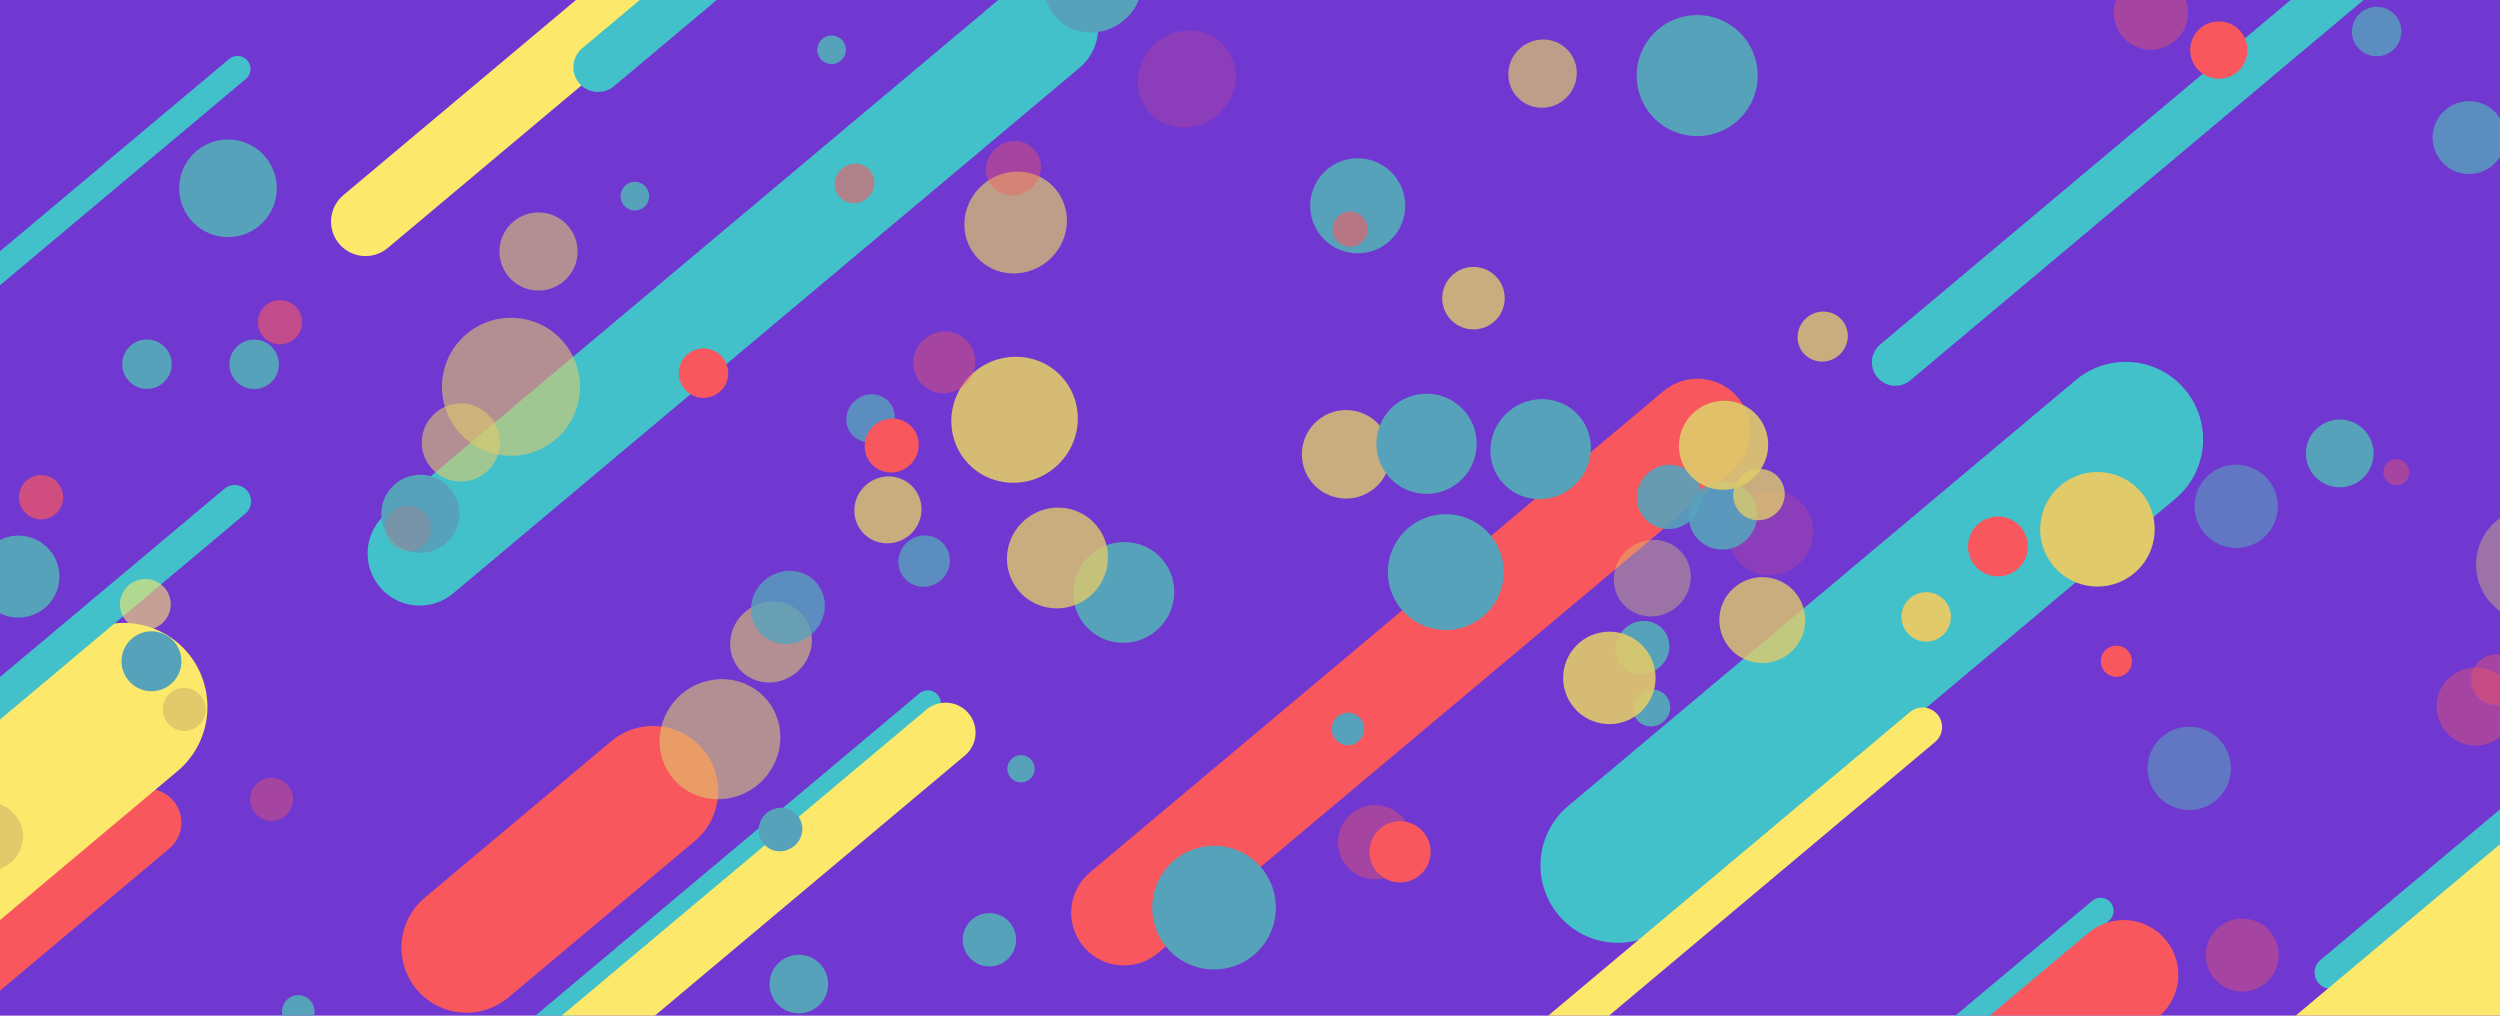
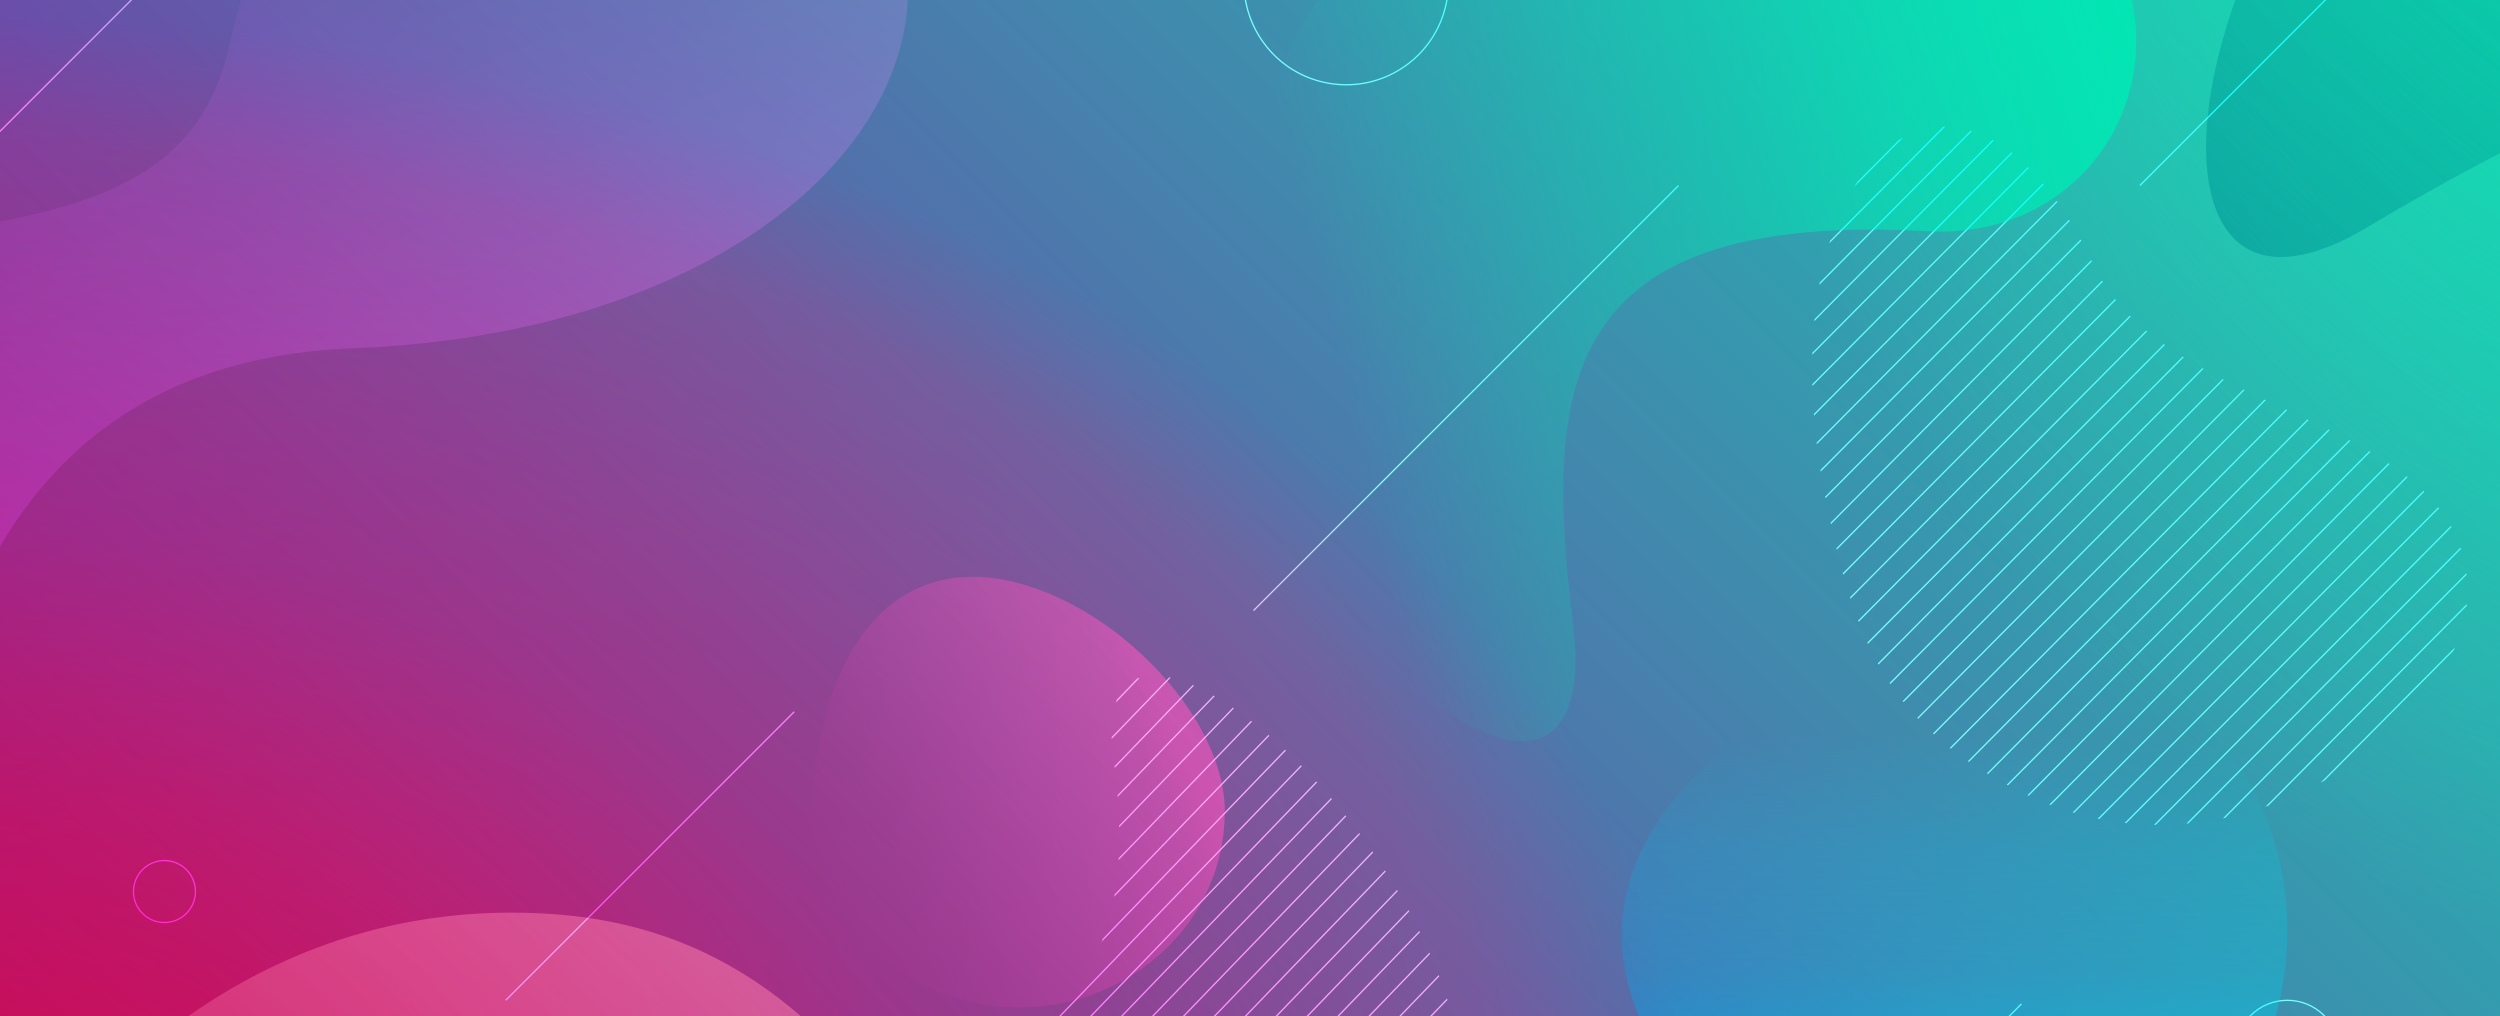
- <svg xmlns="http://www.w3.org/2000/svg" width="1920" height="780" viewBox="0 0 1920 780">
+ <svg xmlns="http://www.w3.org/2000/svg" xmlns:xlink="http://www.w3.org/1999/xlink" version="1.1" viewBox="0 0 1920 780">
  <defs>
-     <clipPath id="clip-home-desktop-banner-1">
-       <rect width="1920" height="780" />
+     <style>
+       .st0, .st1, .st2 {
+         fill: none;
+       }
+ 
+       .st3 {
+         fill: url(#linear-gradient1);
+       }
+ 
+       .st4 {
+         fill: url(#linear-gradient4);
+         mix-blend-mode: screen;
+       }
+ 
+       .st5 {
+         fill: url(#linear-gradient6);
+         opacity: .8;
+       }
+ 
+       .st1, .st2 {
+         stroke: #fff;
+         stroke-miterlimit: 10;
+       }
+ 
+       .st6 {
+         fill: url(#linear-gradient2);
+         mix-blend-mode: color-burn;
+       }
+ 
+       .st7 {
+         fill: url(#linear-gradient);
+       }
+ 
+       .st8 {
+         isolation: isolate;
+       }
+ 
+       .st9 {
+         clip-path: url(#clippath-1);
+       }
+ 
+       .st10 {
+         clip-path: url(#clippath-3);
+       }
+ 
+       .st11 {
+         clip-path: url(#clippath-2);
+       }
+ 
+       .st12 {
+         fill: url(#radial-gradient);
+         mix-blend-mode: lighten;
+       }
+ 
+       .st13 {
+         fill: url(#linear-gradient5);
+         mix-blend-mode: multiply;
+         opacity: .7;
+       }
+ 
+       .st2, .st14, .st15, .st16 {
+         mix-blend-mode: overlay;
+       }
+ 
+       .st15 {
+         fill: url(#linear-gradient3);
+         opacity: .6;
+       }
+ 
+       .st16 {
+         fill: url(#linear-gradient7);
+       }
+ 
+       .st17 {
+         clip-path: url(#clippath);
+       }
+ 
+       .st18 {
+         fill: url(#radial-gradient1);
+         mix-blend-mode: color;
+       }
+     </style>
+     <linearGradient id="linear-gradient" x1="145.7" y1="1078.8" x2="1774.3" y2="-549.8" gradientUnits="userSpaceOnUse">
+       <stop offset="0" stop-color="#8f19a6" />
+       <stop offset=".1" stop-color="#8428a7" />
+       <stop offset=".3" stop-color="#6851a9" />
+       <stop offset=".6" stop-color="#3a93ae" />
+       <stop offset="1" stop-color="#00e9b4" />
+     </linearGradient>
+     <clipPath id="clippath">
+       <rect class="st0" x="-17.2" y="-387" width="1954.4" height="1302.9" />
+     </clipPath>
+     <radialGradient id="radial-gradient" cx="2479.9" cy="-421.9" fx="2479.9" fy="-421.9" r="1297.4" gradientTransform="translate(350.8) scale(.7 1)" gradientUnits="userSpaceOnUse">
+       <stop offset="0" stop-color="#00e9b4" />
+       <stop offset="0" stop-color="#00e9b4" stop-opacity=".9" />
+       <stop offset=".3" stop-color="#00e9b4" stop-opacity=".6" />
+       <stop offset=".6" stop-color="#00e9b4" stop-opacity=".3" />
+       <stop offset=".8" stop-color="#00e9b4" stop-opacity=".1" />
+       <stop offset=".9" stop-color="#00e9b4" stop-opacity="0" />
+       <stop offset="1" stop-color="#00e9b4" stop-opacity="0" />
+     </radialGradient>
+     <radialGradient id="radial-gradient1" cx="247.2" cy="903.1" fx="247.2" fy="903.1" r="989.1" gradientTransform="translate(-403.2) scale(1.5 1)" gradientUnits="userSpaceOnUse">
+       <stop offset="0" stop-color="#ff3e83" />
+       <stop offset=".3" stop-color="#ff3e83" stop-opacity=".7" />
+       <stop offset=".5" stop-color="#ff3e83" stop-opacity=".4" />
+       <stop offset=".8" stop-color="#ff3e83" stop-opacity=".2" />
+       <stop offset=".9" stop-color="#ff3e83" stop-opacity="0" />
+       <stop offset="1" stop-color="#ff3e83" stop-opacity="0" />
+     </radialGradient>
+     <clipPath id="clippath-1">
+       <rect class="st0" x="-17.2" y="-387" width="1954.4" height="1302.9" />
+     </clipPath>
+     <linearGradient id="linear-gradient1" x1="384.3" y1="602.8" x2="1118.1" y2="602.8" gradientTransform="translate(2175.3 582.3) rotate(166.3)" gradientUnits="userSpaceOnUse">
+       <stop offset="0" stop-color="#00e9b4" />
+       <stop offset="0" stop-color="#00e9b4" stop-opacity=".9" />
+       <stop offset=".3" stop-color="#00e9b4" stop-opacity=".6" />
+       <stop offset=".6" stop-color="#00e9b4" stop-opacity=".3" />
+       <stop offset=".8" stop-color="#00e9b4" stop-opacity=".1" />
+       <stop offset=".9" stop-color="#00e9b4" stop-opacity="0" />
+       <stop offset="1" stop-color="#00e9b4" stop-opacity="0" />
+     </linearGradient>
+     <linearGradient id="linear-gradient2" x1="1904.5" y1="1716.1" x2="2351.4" y2="1495.2" gradientTransform="translate(173.4 1221.8) rotate(-76.7)" gradientUnits="userSpaceOnUse">
+       <stop offset="0" stop-color="#ff80ad" stop-opacity="0" />
+       <stop offset="0" stop-color="#ff80ad" stop-opacity="0" />
+       <stop offset=".2" stop-color="#ff80ad" stop-opacity=".1" />
+       <stop offset=".4" stop-color="#ff80ad" stop-opacity=".3" />
+       <stop offset=".6" stop-color="#ff80ad" stop-opacity=".5" />
+       <stop offset=".9" stop-color="#ff80ad" stop-opacity=".8" />
+       <stop offset="1" stop-color="#ff80ad" />
+     </linearGradient>
+     <linearGradient id="linear-gradient3" x1="628.1" y1="679.4" x2="896.3" y2="546.8" gradientTransform="matrix(1,0,0,1,0,0)" xlink:href="#linear-gradient2" />
+     <linearGradient id="linear-gradient4" x1="320.3" y1="827" x2="48.5" y2="-307.9" gradientTransform="translate(-67.1 157.4) rotate(-11.2)" gradientUnits="userSpaceOnUse">
+       <stop offset="0" stop-color="#8f19a6" />
+       <stop offset=".2" stop-color="#8f19a6" stop-opacity=".8" />
+       <stop offset=".4" stop-color="#8f19a6" stop-opacity=".5" />
+       <stop offset=".7" stop-color="#8f19a6" stop-opacity=".2" />
+       <stop offset=".9" stop-color="#8f19a6" stop-opacity="0" />
+       <stop offset="1" stop-color="#8f19a6" stop-opacity="0" />
+     </linearGradient>
+     <linearGradient id="linear-gradient5" x1="1469.2" y1="-319.2" x2="1197.4" y2="-1454.1" gradientTransform="translate(907.7 -401.3) rotate(53.6)" gradientUnits="userSpaceOnUse">
+       <stop offset="0" stop-color="#00c6db" />
+       <stop offset="0" stop-color="#00c6db" stop-opacity=".9" />
+       <stop offset=".3" stop-color="#00c6db" stop-opacity=".6" />
+       <stop offset=".5" stop-color="#00c6db" stop-opacity=".3" />
+       <stop offset=".7" stop-color="#00c6db" stop-opacity=".2" />
+       <stop offset=".9" stop-color="#00c6db" stop-opacity="0" />
+       <stop offset="1" stop-color="#00c6db" stop-opacity="0" />
+     </linearGradient>
+     <linearGradient id="linear-gradient6" x1="1259.8" y1="1727.7" x2="988" y2="592.8" gradientTransform="translate(907.7 -401.3) rotate(53.6)" xlink:href="#linear-gradient2" />
+     <linearGradient id="linear-gradient7" x1="877.7" y1="1042.4" x2="1280.7" y2="843.2" gradientTransform="translate(170.5 1277.6) rotate(-63)" xlink:href="#linear-gradient5" />
+     <clipPath id="clippath-2">
+       <path class="st0" d="M1895.1,449.2c5.4,101.9-175.8,239.8-339.3,160.9-107.7-52-132.1-120.1-153.4-225.3-53.4-263.8,104.7-393.8,205.5-181.3,56.6,119.3,280.1,112.7,287.2,245.7Z" />
+     </clipPath>
+     <clipPath id="clippath-3">
+       <path class="st0" d="M855.1,581.7c19.9,144.9-21.9,238.8-214.4,247.4-134.1,6-140.5,235.4,49.8,320.6,190.3,85.2,414.9-60.2,434.5-277.1,19.5-216.9-295.2-475-269.9-290.9Z" />
    </clipPath>
  </defs>
-   <g id="home-desktop-banner-1" clip-path="url(#clip-home-desktop-banner-1)">
-     <rect width="1920" height="780" fill="#7037d1" />
-     <line id="Line_1" data-name="Line 1" x2="509" transform="translate(1242.57 664.587) rotate(-40)" fill="none" stroke="#42c1ca" stroke-linecap="round" stroke-width="119" />
-     <line id="Line_2" data-name="Line 2" x2="509" transform="translate(1086.602 885.533) rotate(-40)" fill="none" stroke="#fce86a" stroke-linecap="round" stroke-width="30" />
-     <line id="Line_7" data-name="Line 7" x2="509" transform="translate(1455.594 278.278) rotate(-40)" fill="none" stroke="#42c1ca" stroke-linecap="round" stroke-width="36" />
-     <line id="Line_11" data-name="Line 11" x2="187" transform="translate(358.3 727.765) rotate(-40)" fill="none" stroke="#f8585d" stroke-linecap="round" stroke-width="100" />
-     <line id="Line_12" data-name="Line 12" x2="628" transform="translate(322.319 425.078) rotate(-40)" fill="none" stroke="#42c1ca" stroke-linecap="round" stroke-width="80" />
-     <line id="Line_13" data-name="Line 13" x2="628" transform="translate(280.738 170.168) rotate(-40)" fill="none" stroke="#fce86a" stroke-linecap="round" stroke-width="53" />
-     <line id="Line_14" data-name="Line 14" x2="628" transform="translate(459.333 51.64) rotate(-40)" fill="none" stroke="#42c1ca" stroke-linecap="round" stroke-width="38" />
-     <line id="Line_15" data-name="Line 15" x2="628" transform="translate(-298.684 456.634) rotate(-40)" fill="none" stroke="#42c1ca" stroke-linecap="round" stroke-width="20" />
-     <line id="Line_18" data-name="Line 18" x2="628" transform="translate(-367.781 1035.471) rotate(-40)" fill="none" stroke="#f8585d" stroke-linecap="round" stroke-width="52" />
-     <line id="Line_17" data-name="Line 17" x2="628" transform="translate(-386.264 946.547) rotate(-40)" fill="none" stroke="#fce86a" stroke-linecap="round" stroke-width="129" />
-     <line id="Line_8" data-name="Line 8" x2="575" transform="translate(863.19 700.956) rotate(-40)" fill="none" stroke="#f8585d" stroke-linecap="round" stroke-width="81" />
-     <line id="Line_3" data-name="Line 3" x2="509" transform="translate(1223.313 1026.678) rotate(-40)" fill="none" stroke="#42c1ca" stroke-linecap="round" stroke-width="20" />
-     <line id="Line_5" data-name="Line 5" x2="509" transform="translate(1790.082 746.913) rotate(-40)" fill="none" stroke="#42c1ca" stroke-linecap="round" stroke-width="25" />
-     <line id="Line_4" data-name="Line 4" x2="509" transform="translate(1241.021 1075.785) rotate(-40)" fill="none" stroke="#f8585d" stroke-linecap="round" stroke-width="84" />
-     <circle id="Ellipse_91" data-name="Ellipse 91" cx="19" cy="19" r="19" transform="translate(1452.537 471.434) rotate(-40)" fill="#e0ca6a" />
-     <circle id="Ellipse_107" data-name="Ellipse 107" cx="33" cy="33" r="33" transform="translate(1306.96 472.184) rotate(-40)" fill="#e0ca6a" opacity="0.8" />
-     <circle id="Ellipse_94" data-name="Ellipse 94" cx="12" cy="12" r="12" transform="translate(1608.477 506.371) rotate(-40)" fill="#f8585d" />
-     <circle id="Ellipse_95" data-name="Ellipse 95" cx="32" cy="32" r="32" transform="translate(1636.275 586.172) rotate(-40)" fill="#56a2bb" opacity="0.6" />
-     <circle id="Ellipse_99" data-name="Ellipse 99" cx="28" cy="28" r="28" transform="translate(1682.601 730.057) rotate(-40)" fill="#f8585d" opacity="0.4" />
-     <circle id="Ellipse_100" data-name="Ellipse 100" cx="30" cy="30" r="30" transform="translate(1859.029 538.938) rotate(-40)" fill="#f8585d" opacity="0.4" />
-     <circle id="Ellipse_96" data-name="Ellipse 96" cx="32" cy="32" r="32" transform="translate(1672.339 384.903) rotate(-40)" fill="#56a2bb" opacity="0.6" />
-     <circle id="Ellipse_97" data-name="Ellipse 97" cx="26" cy="26" r="26" transform="translate(1760.294 345.04) rotate(-40)" fill="#56a2bb" />
-     <circle id="Ellipse_103" data-name="Ellipse 103" cx="28" cy="28" r="28" transform="translate(1856.779 102.21) rotate(-40)" fill="#56a2bb" opacity="0.8" />
-     <circle id="Ellipse_104" data-name="Ellipse 104" cx="19" cy="19" r="19" transform="translate(1798.505 21.872) rotate(-40)" fill="#56a2bb" opacity="0.8" />
-     <circle id="Ellipse_105" data-name="Ellipse 105" cx="22" cy="22" r="22" transform="translate(1673.075 35.741) rotate(-40)" fill="#f8585d" />
-     <circle id="Ellipse_106" data-name="Ellipse 106" cx="28.5" cy="28.5" r="28.5" transform="translate(1611.773 6.245) rotate(-40)" fill="#f8585d" opacity="0.4" />
-     <circle id="Ellipse_118" data-name="Ellipse 118" cx="46.5" cy="46.5" r="46.5" transform="translate(1237.932 52.326) rotate(-40)" fill="#56a2bb" />
-     <circle id="Ellipse_98" data-name="Ellipse 98" cx="10" cy="10" r="10" transform="translate(1826.289 361.461) rotate(-40)" fill="#f8585d" opacity="0.4" />
-     <circle id="Ellipse_92" data-name="Ellipse 92" cx="23" cy="23" r="23" transform="translate(1502.03 416.85) rotate(-40)" fill="#f8585d" />
-     <circle id="Ellipse_93" data-name="Ellipse 93" cx="44" cy="44" r="44" transform="translate(1548.838 401.07) rotate(-40)" fill="#e0ca6a" />
-     <circle id="Ellipse_101" data-name="Ellipse 101" cx="19.5" cy="19.5" r="19.5" transform="translate(1889.82 519.628) rotate(-40)" fill="#f8585d" opacity="0.4" />
-     <circle id="Ellipse_102" data-name="Ellipse 102" cx="44" cy="44" r="44" transform="translate(1883.62 428.231) rotate(-40)" fill="#e0ca6a" opacity="0.4" />
-     <ellipse id="Ellipse_109" data-name="Ellipse 109" cx="14.5" cy="14" rx="14.5" ry="14" transform="translate(1248.301 542.291) rotate(-40)" fill="#56a2bb" />
-     <ellipse id="Ellipse_110" data-name="Ellipse 110" cx="21" cy="20" rx="21" ry="20" transform="translate(1232.521 495.483) rotate(-40)" fill="#56a2bb" />
-     <ellipse id="Ellipse_111" data-name="Ellipse 111" cx="30" cy="29" rx="30" ry="29" transform="translate(1227.343 441.085) rotate(-40)" fill="#e0ca6a" opacity="0.4" />
-     <ellipse id="Ellipse_123" data-name="Ellipse 123" cx="39" cy="38" rx="39" ry="38" transform="translate(1128.927 340.909) rotate(-40)" fill="#56a2bb" />
-     <ellipse id="Ellipse_112" data-name="Ellipse 112" cx="33" cy="32" rx="33" ry="32" transform="translate(1314.162 406.092) rotate(-40)" fill="#f8585d" opacity="0.2" />
-     <ellipse id="Ellipse_114" data-name="Ellipse 114" cx="26.5" cy="26" rx="26.5" ry="26" transform="translate(1286.206 392.999) rotate(-40)" fill="#56a2bb" opacity="0.9" />
-     <ellipse id="Ellipse_115" data-name="Ellipse 115" cx="25" cy="24.5" rx="25" ry="24.5" transform="translate(1246.979 378.92) rotate(-40)" fill="#56a2bb" opacity="0.9" />
-     <ellipse id="Ellipse_117" data-name="Ellipse 117" cx="19.5" cy="19" rx="19.5" ry="19" transform="translate(1372.68 256.473) rotate(-40)" fill="#e0ca6a" opacity="0.8" />
-     <ellipse id="Ellipse_119" data-name="Ellipse 119" cx="26.5" cy="26" rx="26.5" ry="26" transform="translate(1147.669 53.657) rotate(-40)" fill="#e0ca6a" opacity="0.7" />
-     <circle id="Ellipse_120" data-name="Ellipse 120" cx="24" cy="24" r="24" transform="translate(1097.808 226.037) rotate(-40)" fill="#e0ca6a" opacity="0.8" />
-     <circle id="Ellipse_124" data-name="Ellipse 124" cx="34" cy="34" r="34" transform="translate(985.921 344.723) rotate(-40)" fill="#e0ca6a" opacity="0.8" />
-     <circle id="Ellipse_127" data-name="Ellipse 127" cx="12.5" cy="12.5" r="12.5" transform="translate(1017.631 558.311) rotate(-40)" fill="#56a2bb" />
-     <circle id="Ellipse_132" data-name="Ellipse 132" cx="10.5" cy="10.5" r="10.5" transform="translate(769.343 589.114) rotate(-40)" fill="#56a2bb" />
-     <circle id="Ellipse_131" data-name="Ellipse 131" cx="20.5" cy="20.5" r="20.5" transform="translate(730.989 719.202) rotate(-40)" fill="#56a2bb" />
-     <circle id="Ellipse_133" data-name="Ellipse 133" cx="22.5" cy="22.5" r="22.5" transform="translate(581.812 752.998) rotate(-40)" fill="#56a2bb" />
-     <ellipse id="Ellipse_135" data-name="Ellipse 135" cx="47" cy="45.5" rx="47" ry="45.5" transform="translate(487.7 563.054) rotate(-40)" fill="#e0ca6a" opacity="0.6" />
-     <ellipse id="Ellipse_136" data-name="Ellipse 136" cx="32" cy="30.5" rx="32" ry="30.5" transform="translate(548.015 490.252) rotate(-40)" fill="#e0ca6a" opacity="0.6" />
-     <ellipse id="Ellipse_137" data-name="Ellipse 137" cx="29" cy="27.5" rx="29" ry="27.5" transform="translate(565.211 464.073) rotate(-40)" fill="#56a2bb" opacity="0.8" />
-     <ellipse id="Ellipse_138" data-name="Ellipse 138" cx="20" cy="19.5" rx="20" ry="19.5" transform="translate(681.861 428.852) rotate(-40)" fill="#56a2bb" opacity="0.8" />
-     <ellipse id="Ellipse_142" data-name="Ellipse 142" cx="40" cy="38.5" rx="40" ry="38.5" transform="translate(724.634 167.126) rotate(-40)" fill="#e0ca6a" opacity="0.7" />
-     <ellipse id="Ellipse_144" data-name="Ellipse 144" cx="38.5" cy="36.5" rx="38.5" ry="36.5" transform="translate(858.445 57.455) rotate(-40)" fill="#f8585d" opacity="0.2" />
-     <ellipse id="Ellipse_170" data-name="Ellipse 170" cx="38.5" cy="36.5" rx="38.5" ry="36.5" transform="translate(786.753 -15.539) rotate(-40)" fill="#56a2bb" />
-     <ellipse id="Ellipse_141" data-name="Ellipse 141" cx="19" cy="18" rx="19" ry="18" transform="translate(642.439 319.641) rotate(-40)" fill="#56a2bb" opacity="0.8" />
-     <circle id="Ellipse_149" data-name="Ellipse 149" cx="19" cy="19" r="19" transform="translate(513.514 284.228) rotate(-40)" fill="#f8585d" />
-     <circle id="Ellipse_153" data-name="Ellipse 153" cx="30" cy="30" r="30" transform="translate(371.326 189.451) rotate(-40)" fill="#e0ca6a" opacity="0.6" />
-     <circle id="Ellipse_158" data-name="Ellipse 158" cx="37.5" cy="37.5" r="37.5" transform="translate(122.253 139.977) rotate(-40)" fill="#56a2bb" />
-     <circle id="Ellipse_159" data-name="Ellipse 159" cx="19" cy="19" r="19" transform="translate(86.101 277.356) rotate(-40)" fill="#56a2bb" />
-     <circle id="Ellipse_160" data-name="Ellipse 160" cx="19" cy="19" r="19" transform="translate(168.429 277.461) rotate(-40)" fill="#56a2bb" />
-     <circle id="Ellipse_161" data-name="Ellipse 161" cx="17" cy="17" r="17" transform="translate(191.111 245.374) rotate(-40)" fill="#f8585d" opacity="0.6" />
-     <circle id="Ellipse_162" data-name="Ellipse 162" cx="17" cy="17" r="17" transform="translate(7.577 379.797) rotate(-40)" fill="#f8585d" opacity="0.7" />
-     <circle id="Ellipse_165" data-name="Ellipse 165" cx="16.5" cy="16.5" r="16.5" transform="translate(118.243 542.797) rotate(-40)" fill="#e0ca6a" />
-     <circle id="Ellipse_167" data-name="Ellipse 167" cx="16.5" cy="16.5" r="16.5" transform="translate(185.313 611.838) rotate(-40)" fill="#f8585d" opacity="0.4" />
-     <circle id="Ellipse_169" data-name="Ellipse 169" cx="12.5" cy="12.5" r="12.5" transform="translate(211.475 775.253) rotate(-40)" fill="#56a2bb" />
-     <circle id="Ellipse_168" data-name="Ellipse 168" cx="26" cy="26" r="26" transform="translate(-44.934 639.251) rotate(-40)" fill="#e0ca6a" />
-     <circle id="Ellipse_166" data-name="Ellipse 166" cx="23" cy="23" r="23" transform="translate(83.928 505.014) rotate(-40)" fill="#56a2bb" />
-     <circle id="Ellipse_163" data-name="Ellipse 163" cx="31.5" cy="31.5" r="31.5" transform="translate(-30.25 438.95) rotate(-40)" fill="#56a2bb" />
-     <circle id="Ellipse_154" data-name="Ellipse 154" cx="30" cy="30" r="30" transform="translate(311.646 336.128) rotate(-40)" fill="#e0ca6a" opacity="0.6" />
-     <circle id="Ellipse_155" data-name="Ellipse 155" cx="53" cy="53" r="53" transform="translate(317.765 290.526) rotate(-40)" fill="#e0ca6a" opacity="0.6" />
-     <ellipse id="Ellipse_150" data-name="Ellipse 150" cx="15.5" cy="15" rx="15.5" ry="15" transform="translate(634.786 139.39) rotate(-40)" fill="#f8585d" opacity="0.6" />
-     <ellipse id="Ellipse_139" data-name="Ellipse 139" cx="26" cy="25.5" rx="26" ry="25.5" transform="translate(645.619 388.771) rotate(-40)" fill="#e0ca6a" opacity="0.8" />
-     <ellipse id="Ellipse_145" data-name="Ellipse 145" cx="39" cy="38.5" rx="39" ry="38.5" transform="translate(808.437 450.573) rotate(-40)" fill="#56a2bb" />
-     <circle id="Ellipse_128" data-name="Ellipse 128" cx="23.5" cy="23.5" r="23.5" transform="translate(1042.146 651.311) rotate(-40)" fill="#f8585d" />
-     <circle id="Ellipse_129" data-name="Ellipse 129" cx="28.5" cy="28.5" r="28.5" transform="translate(1015.871 643.333) rotate(-40)" fill="#f8585d" opacity="0.4" />
-     <circle id="Ellipse_130" data-name="Ellipse 130" cx="47.5" cy="47.5" r="47.5" transform="translate(865.461 691.218) rotate(-40)" fill="#56a2bb" />
-     <circle id="Ellipse_125" data-name="Ellipse 125" cx="38.5" cy="38.5" r="38.5" transform="translate(1041.333 336.085) rotate(-40)" fill="#56a2bb" />
-     <circle id="Ellipse_126" data-name="Ellipse 126" cx="44.5" cy="44.5" r="44.5" transform="translate(1047.682 433.884) rotate(-40)" fill="#56a2bb" />
-     <circle id="Ellipse_122" data-name="Ellipse 122" cx="36.5" cy="36.5" r="36.5" transform="translate(991.291 153.545) rotate(-40)" fill="#56a2bb" />
-     <circle id="Ellipse_121" data-name="Ellipse 121" cx="13.5" cy="13.5" r="13.5" transform="translate(1017.865 174.325) rotate(-40)" fill="#f8585d" opacity="0.6" />
-     <ellipse id="Ellipse_143" data-name="Ellipse 143" cx="21.5" cy="20.5" rx="21.5" ry="20.5" transform="translate(748.698 127.352) rotate(-40)" fill="#f8585d" opacity="0.4" />
-     <circle id="Ellipse_151" data-name="Ellipse 151" cx="11" cy="11" r="11" transform="translate(623.17 36.871) rotate(-40)" fill="#56a2bb" />
-     <circle id="Ellipse_152" data-name="Ellipse 152" cx="11" cy="11" r="11" transform="translate(472.083 149.289) rotate(-40)" fill="#56a2bb" />
-     <ellipse id="Ellipse_146" data-name="Ellipse 146" cx="39" cy="38.5" rx="39" ry="38.5" transform="translate(757.516 424.114) rotate(-40)" fill="#e0ca6a" opacity="0.8" />
-     <ellipse id="Ellipse_147" data-name="Ellipse 147" cx="49" cy="48" rx="49" ry="48" transform="translate(710.803 317.104) rotate(-40)" fill="#e0ca6a" opacity="0.9" />
-     <ellipse id="Ellipse_148" data-name="Ellipse 148" cx="24" cy="23.5" rx="24" ry="23.5" transform="translate(691.713 275.685) rotate(-40)" fill="#f8585d" opacity="0.4" />
-     <circle id="Ellipse_157" data-name="Ellipse 157" cx="30" cy="30" r="30" transform="translate(280.591 390.906) rotate(-40)" fill="#56a2bb" />
-     <line id="Line_6" data-name="Line 6" x2="509" transform="translate(1767.595 874.131) rotate(-40)" fill="none" stroke="#fce86a" stroke-linecap="round" stroke-width="150" />
-     <line id="Line_10" data-name="Line 10" x2="509" transform="translate(322.667 867.319) rotate(-40)" fill="none" stroke="#42c1ca" stroke-linecap="round" stroke-width="20" />
-     <line id="Line_9" data-name="Line 9" x2="509" transform="translate(336.316 889.807) rotate(-40)" fill="none" stroke="#fce86a" stroke-linecap="round" stroke-width="46" />
-     <ellipse id="Ellipse_134" data-name="Ellipse 134" cx="17" cy="16.5" rx="17" ry="16.5" transform="translate(575.779 635.352) rotate(-40)" fill="#56a2bb" />
-     <line id="Line_16" data-name="Line 16" x2="628" transform="translate(-300.759 788.643) rotate(-40)" fill="none" stroke="#42c1ca" stroke-linecap="round" stroke-width="25" />
-     <circle id="Ellipse_164" data-name="Ellipse 164" cx="19.5" cy="19.5" r="19.5" transform="translate(84.166 461.737) rotate(-40)" fill="#fce86a" opacity="0.6" />
-     <circle id="Ellipse_156" data-name="Ellipse 156" cx="17.5" cy="17.5" r="17.5" transform="translate(288.701 403.682) rotate(-40)" fill="#f8585d" opacity="0.2" />
-     <ellipse id="Ellipse_113" data-name="Ellipse 113" cx="20" cy="19.5" rx="20" ry="19.5" transform="translate(1323.028 377.765) rotate(-40)" fill="#e0ca6a" opacity="0.8" />
-     <ellipse id="Ellipse_116" data-name="Ellipse 116" cx="34.5" cy="34" rx="34.5" ry="34" transform="translate(1275.392 338.107) rotate(-40)" fill="#e0ca6a" opacity="0.9" />
-     <circle id="Ellipse_108" data-name="Ellipse 108" cx="35.5" cy="35.5" r="35.5" transform="translate(1185.986 516.255) rotate(-40)" fill="#e0ca6a" opacity="0.9" />
-     <ellipse id="Ellipse_140" data-name="Ellipse 140" cx="21" cy="20.5" rx="21" ry="20.5" transform="translate(655.568 339.955) rotate(-40)" fill="#f8585d" />
+   <g class="st8">
+     <g id="_图层_2" data-name="图层_2">
+       <g>
+         <g>
+           <rect class="st7" x="-17.2" y="-387" width="1954.4" height="1302.9" />
+           <g class="st17">
+             <g>
+               <ellipse class="st12" cx="2092.9" cy="-421.9" rx="911.4" ry="1297.3" />
+               <ellipse class="st18" cx="-25.1" cy="903.1" rx="1513" ry="989.1" />
+             </g>
+           </g>
+         </g>
+         <g class="st9">
+           <g>
+             <path class="st3" d="M1208.2,480.8c-21.5-180.9-15.3-319.3,272.6-303.2,166.9,9.4,249-221.2,13.9-331.6S976.8-88.5,947.5,181.1c-29.3,269.6,288.1,529.6,260.8,299.7Z" />
+             <path class="st6" d="M2343.8-431.2c30.6,149.3,306.6,24.6,119.6,124.5-187,99.8-396.8,71.8-468.6-62.7-71.8-134.5-79.4-325.2,127.6-371,204.4-45.3,204.4,226.5,221.4,309.2Z" />
+             <path class="st15" d="M940.6,623.7c0,82.8-70.8,150-158.2,150s-158.2-67.1-158.2-150,35.3-180.7,122.7-180.7,193.8,97.8,193.8,180.7Z" />
+             <path class="st4" d="M-370.9,363.6C-218.5,90.2,126.2,259.9,176.1,35c49.7-224.1,210.9-333.3,354.1-258.8,320.4,166.7,151,475.5-259.3,491.3C-60.2,280.3-93.1,620.7-62.4,926c30.7,305.3-538-150.4-308.5-562.4Z" />
+             <path class="st13" d="M2196.1-343.7c312.3,21.7,305.1,405.9,530,355.5,224-50.2,391.3,49.3,384.7,210.6-14.7,360.9-366.2,338.8-555-26-152.3-294.3-474.3-179.4-737.7-21.9-263.3,157.5-92.5-550.9,378-518.2Z" />
+             <path class="st5" d="M424.2,702c312.3,21.7,305.1,405.9,530,355.5,224-50.2,391.3,49.3,384.7,210.6-14.7,360.9-366.2,338.8-555-26-152.3-294.3-474.3-179.4-737.7-21.9-263.3,157.5-92.5-550.9,378-518.2Z" />
+             <path class="st16" d="M1636.7,513c110.9,56.5,152.4,197.2,92.7,314.2-59.6,117-197.9,166-308.7,109.4-110.9-56.5-217.7-170.6-158.1-287.5,59.6-117,263.2-192.6,374.1-136.1Z" />
+             <g class="st14">
+               <g class="st11">
+                 <g>
+                   <line class="st1" x1="1316.2" y1="1119.2" x2="1929.6" y2="501.6" />
+                   <line class="st1" x1="1314.8" y1="1096.5" x2="1928.2" y2="478.9" />
+                   <line class="st1" x1="1313.4" y1="1073.8" x2="1926.8" y2="456.2" />
+                   <line class="st1" x1="1312" y1="1051.1" x2="1925.4" y2="433.5" />
+                   <line class="st1" x1="1310.6" y1="1028.4" x2="1924" y2="410.9" />
+                   <line class="st1" x1="1309.2" y1="1005.7" x2="1922.5" y2="388.2" />
+                   <line class="st1" x1="1307.8" y1="983" x2="1921.1" y2="365.5" />
+                   <line class="st1" x1="1306.3" y1="960.4" x2="1919.7" y2="342.8" />
+                   <line class="st1" x1="1304.9" y1="937.7" x2="1918.3" y2="320.1" />
+                   <line class="st1" x1="1303.5" y1="915" x2="1916.9" y2="297.4" />
+                   <line class="st1" x1="1302.1" y1="892.3" x2="1915.5" y2="274.7" />
+                   <line class="st1" x1="1300.7" y1="869.6" x2="1914.1" y2="252" />
+                   <line class="st1" x1="1299.3" y1="846.9" x2="1912.7" y2="229.4" />
+                   <line class="st1" x1="1297.9" y1="824.2" x2="1911.3" y2="206.7" />
+                   <line class="st1" x1="1296.5" y1="801.6" x2="1909.9" y2="184" />
+                   <line class="st1" x1="1295.1" y1="778.9" x2="1908.4" y2="161.3" />
+                   <line class="st1" x1="1293.7" y1="756.2" x2="1907" y2="138.6" />
+                   <line class="st1" x1="1292.2" y1="733.5" x2="1905.6" y2="115.9" />
+                   <line class="st1" x1="1290.8" y1="710.8" x2="1904.2" y2="93.2" />
+                   <line class="st1" x1="1289.4" y1="688.1" x2="1902.8" y2="70.6" />
+                   <line class="st1" x1="1288" y1="665.4" x2="1901.4" y2="47.9" />
+                   <line class="st1" x1="1286.6" y1="642.7" x2="1900" y2="25.2" />
+                   <line class="st1" x1="1285.2" y1="620.1" x2="1898.6" y2="2.5" />
+                   <line class="st1" x1="1283.8" y1="597.4" x2="1897.2" y2="-20.2" />
+                   <line class="st1" x1="1282.4" y1="574.7" x2="1895.8" y2="-42.9" />
+                   <line class="st1" x1="1281" y1="552" x2="1894.3" y2="-65.6" />
+                   <line class="st1" x1="1279.6" y1="529.3" x2="1892.9" y2="-88.3" />
+                   <line class="st1" x1="1278.1" y1="506.6" x2="1891.5" y2="-110.9" />
+                   <line class="st1" x1="1276.7" y1="483.9" x2="1890.1" y2="-133.6" />
+                   <line class="st1" x1="1275.3" y1="461.3" x2="1888.7" y2="-156.3" />
+                   <line class="st1" x1="1273.9" y1="438.6" x2="1887.3" y2="-179" />
+                   <line class="st1" x1="1272.5" y1="415.9" x2="1885.9" y2="-201.7" />
+                   <line class="st1" x1="1271.1" y1="393.2" x2="1884.5" y2="-224.4" />
+                   <line class="st1" x1="1269.7" y1="370.5" x2="1883.1" y2="-247.1" />
+                   <line class="st1" x1="1268.3" y1="347.8" x2="1881.7" y2="-269.7" />
+                   <line class="st1" x1="1266.9" y1="325.1" x2="1880.2" y2="-292.4" />
+                   <line class="st1" x1="1265.5" y1="302.4" x2="1878.8" y2="-315.1" />
+                   <line class="st1" x1="1264" y1="279.8" x2="1877.4" y2="-337.8" />
+                   <line class="st1" x1="1262.6" y1="257.1" x2="1876" y2="-360.5" />
+                   <line class="st1" x1="1261.2" y1="234.4" x2="1874.6" y2="-383.2" />
+                 </g>
+                 <path class="st1" d="M1680.1-134.8" />
+               </g>
+             </g>
+             <g class="st14">
+               <g class="st10">
+                 <g>
+                   <line class="st1" x1="473.3" y1="1700.4" x2="1210" y2="936.1" />
+                   <line class="st1" x1="472.9" y1="1676.2" x2="1209.6" y2="911.9" />
+                   <line class="st1" x1="472.4" y1="1652" x2="1209.2" y2="887.8" />
+                   <line class="st1" x1="472" y1="1627.9" x2="1208.7" y2="863.6" />
+                   <line class="st1" x1="471.5" y1="1603.7" x2="1208.3" y2="839.4" />
+                   <line class="st1" x1="471.1" y1="1579.5" x2="1207.8" y2="815.3" />
+                   <line class="st1" x1="470.6" y1="1555.4" x2="1207.4" y2="791.1" />
+                   <line class="st1" x1="470.2" y1="1531.2" x2="1206.9" y2="766.9" />
+                   <line class="st1" x1="469.8" y1="1507" x2="1206.5" y2="742.7" />
+                   <line class="st1" x1="469.3" y1="1482.8" x2="1206.1" y2="718.6" />
+                   <line class="st1" x1="468.9" y1="1458.7" x2="1205.6" y2="694.4" />
+                   <line class="st1" x1="468.4" y1="1434.5" x2="1205.2" y2="670.2" />
+                   <line class="st1" x1="468" y1="1410.3" x2="1204.7" y2="646.1" />
+                   <line class="st1" x1="467.5" y1="1386.2" x2="1204.3" y2="621.9" />
+                   <line class="st1" x1="467.1" y1="1362" x2="1203.8" y2="597.7" />
+                   <line class="st1" x1="466.7" y1="1337.8" x2="1203.4" y2="573.6" />
+                   <line class="st1" x1="466.2" y1="1313.7" x2="1202.9" y2="549.4" />
+                   <line class="st1" x1="465.8" y1="1289.5" x2="1202.5" y2="525.2" />
+                   <line class="st1" x1="465.3" y1="1265.3" x2="1202.1" y2="501" />
+                   <line class="st1" x1="464.9" y1="1241.1" x2="1201.6" y2="476.9" />
+                   <line class="st1" x1="464.4" y1="1217" x2="1201.2" y2="452.7" />
+                   <line class="st1" x1="464" y1="1192.8" x2="1200.7" y2="428.5" />
+                   <line class="st1" x1="463.5" y1="1168.6" x2="1200.3" y2="404.4" />
+                   <line class="st1" x1="463.1" y1="1144.5" x2="1199.8" y2="380.2" />
+                   <line class="st1" x1="462.7" y1="1120.3" x2="1199.4" y2="356" />
+                   <line class="st1" x1="462.2" y1="1096.1" x2="1199" y2="331.9" />
+                   <line class="st1" x1="461.8" y1="1072" x2="1198.5" y2="307.7" />
+                   <line class="st1" x1="461.3" y1="1047.8" x2="1198.1" y2="283.5" />
+                   <line class="st1" x1="460.9" y1="1023.6" x2="1197.6" y2="259.4" />
+                   <line class="st1" x1="460.4" y1="999.4" x2="1197.2" y2="235.2" />
+                   <line class="st1" x1="460" y1="975.3" x2="1196.7" y2="211" />
+                   <line class="st1" x1="459.6" y1="951.1" x2="1196.3" y2="186.8" />
+                   <line class="st1" x1="459.1" y1="926.9" x2="1195.9" y2="162.7" />
+                   <line class="st1" x1="458.7" y1="902.8" x2="1195.4" y2="138.5" />
+                   <line class="st1" x1="458.2" y1="878.6" x2="1195" y2="114.3" />
+                   <line class="st1" x1="457.8" y1="854.4" x2="1194.5" y2="90.2" />
+                   <line class="st1" x1="457.3" y1="830.3" x2="1194.1" y2="66" />
+                   <line class="st1" x1="456.9" y1="806.1" x2="1193.6" y2="41.8" />
+                   <line class="st1" x1="456.5" y1="781.9" x2="1193.2" y2="17.7" />
+                   <line class="st1" x1="456" y1="757.7" x2="1192.8" y2="-6.5" />
+                 </g>
+               </g>
+             </g>
+             <circle class="st2" cx="1033.4" cy="-13.5" r="78.5" transform="translate(880.2 1008.6) rotate(-80.7)" />
+             <circle class="st2" cx="1756.7" cy="808.1" r="39.9" transform="translate(-56.9 1478.9) rotate(-45)" />
+             <circle class="st2" cx="126.3" cy="684.7" r="23.8" />
+             <circle class="st2" cx="1391.7" cy="-124.2" r="23.8" />
+             <line class="st2" x1="962.7" y1="468.9" x2="1289.1" y2="142.5" />
+             <line class="st2" x1="1226.1" y1="1097.5" x2="1552.5" y2="771" />
+             <line class="st2" x1="388.4" y1="768.2" x2="610" y2="546.6" />
+             <line class="st2" x1="-107.3" y1="208.2" x2="114.3" y2="-13.5" />
+             <line class="st2" x1="1643.4" y1="142.5" x2="1818.7" y2="-32.9" />
+             <line class="st2" x1="610" y1="-50.7" x2="756.9" y2="-197.6" />
+           </g>
+         </g>
+       </g>
+     </g>
  </g>
</svg>
